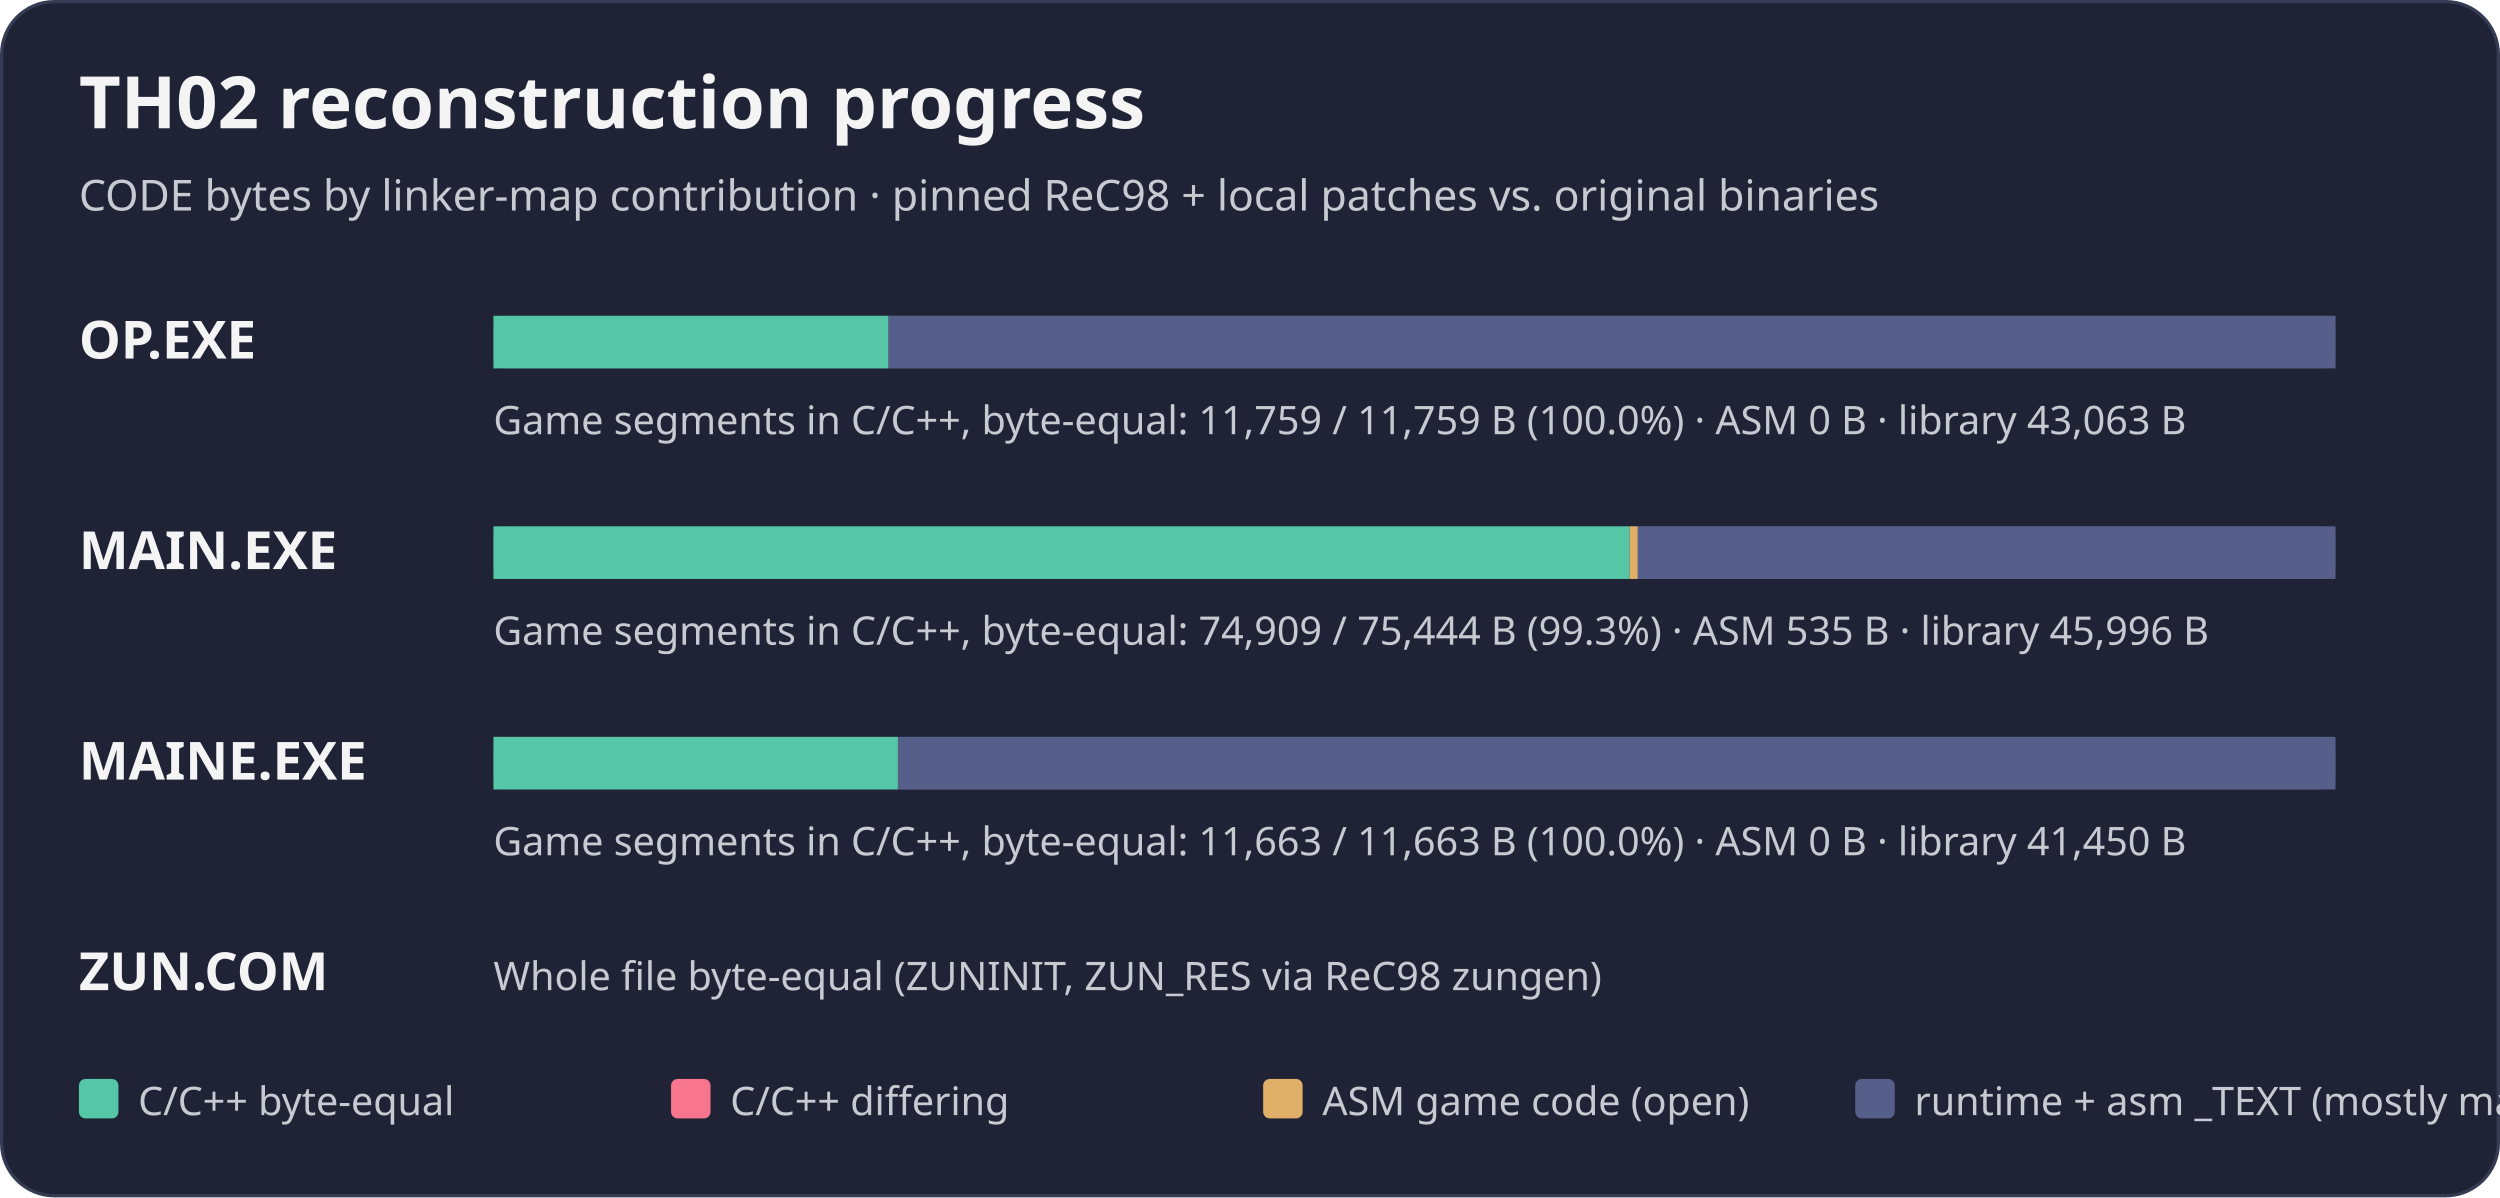
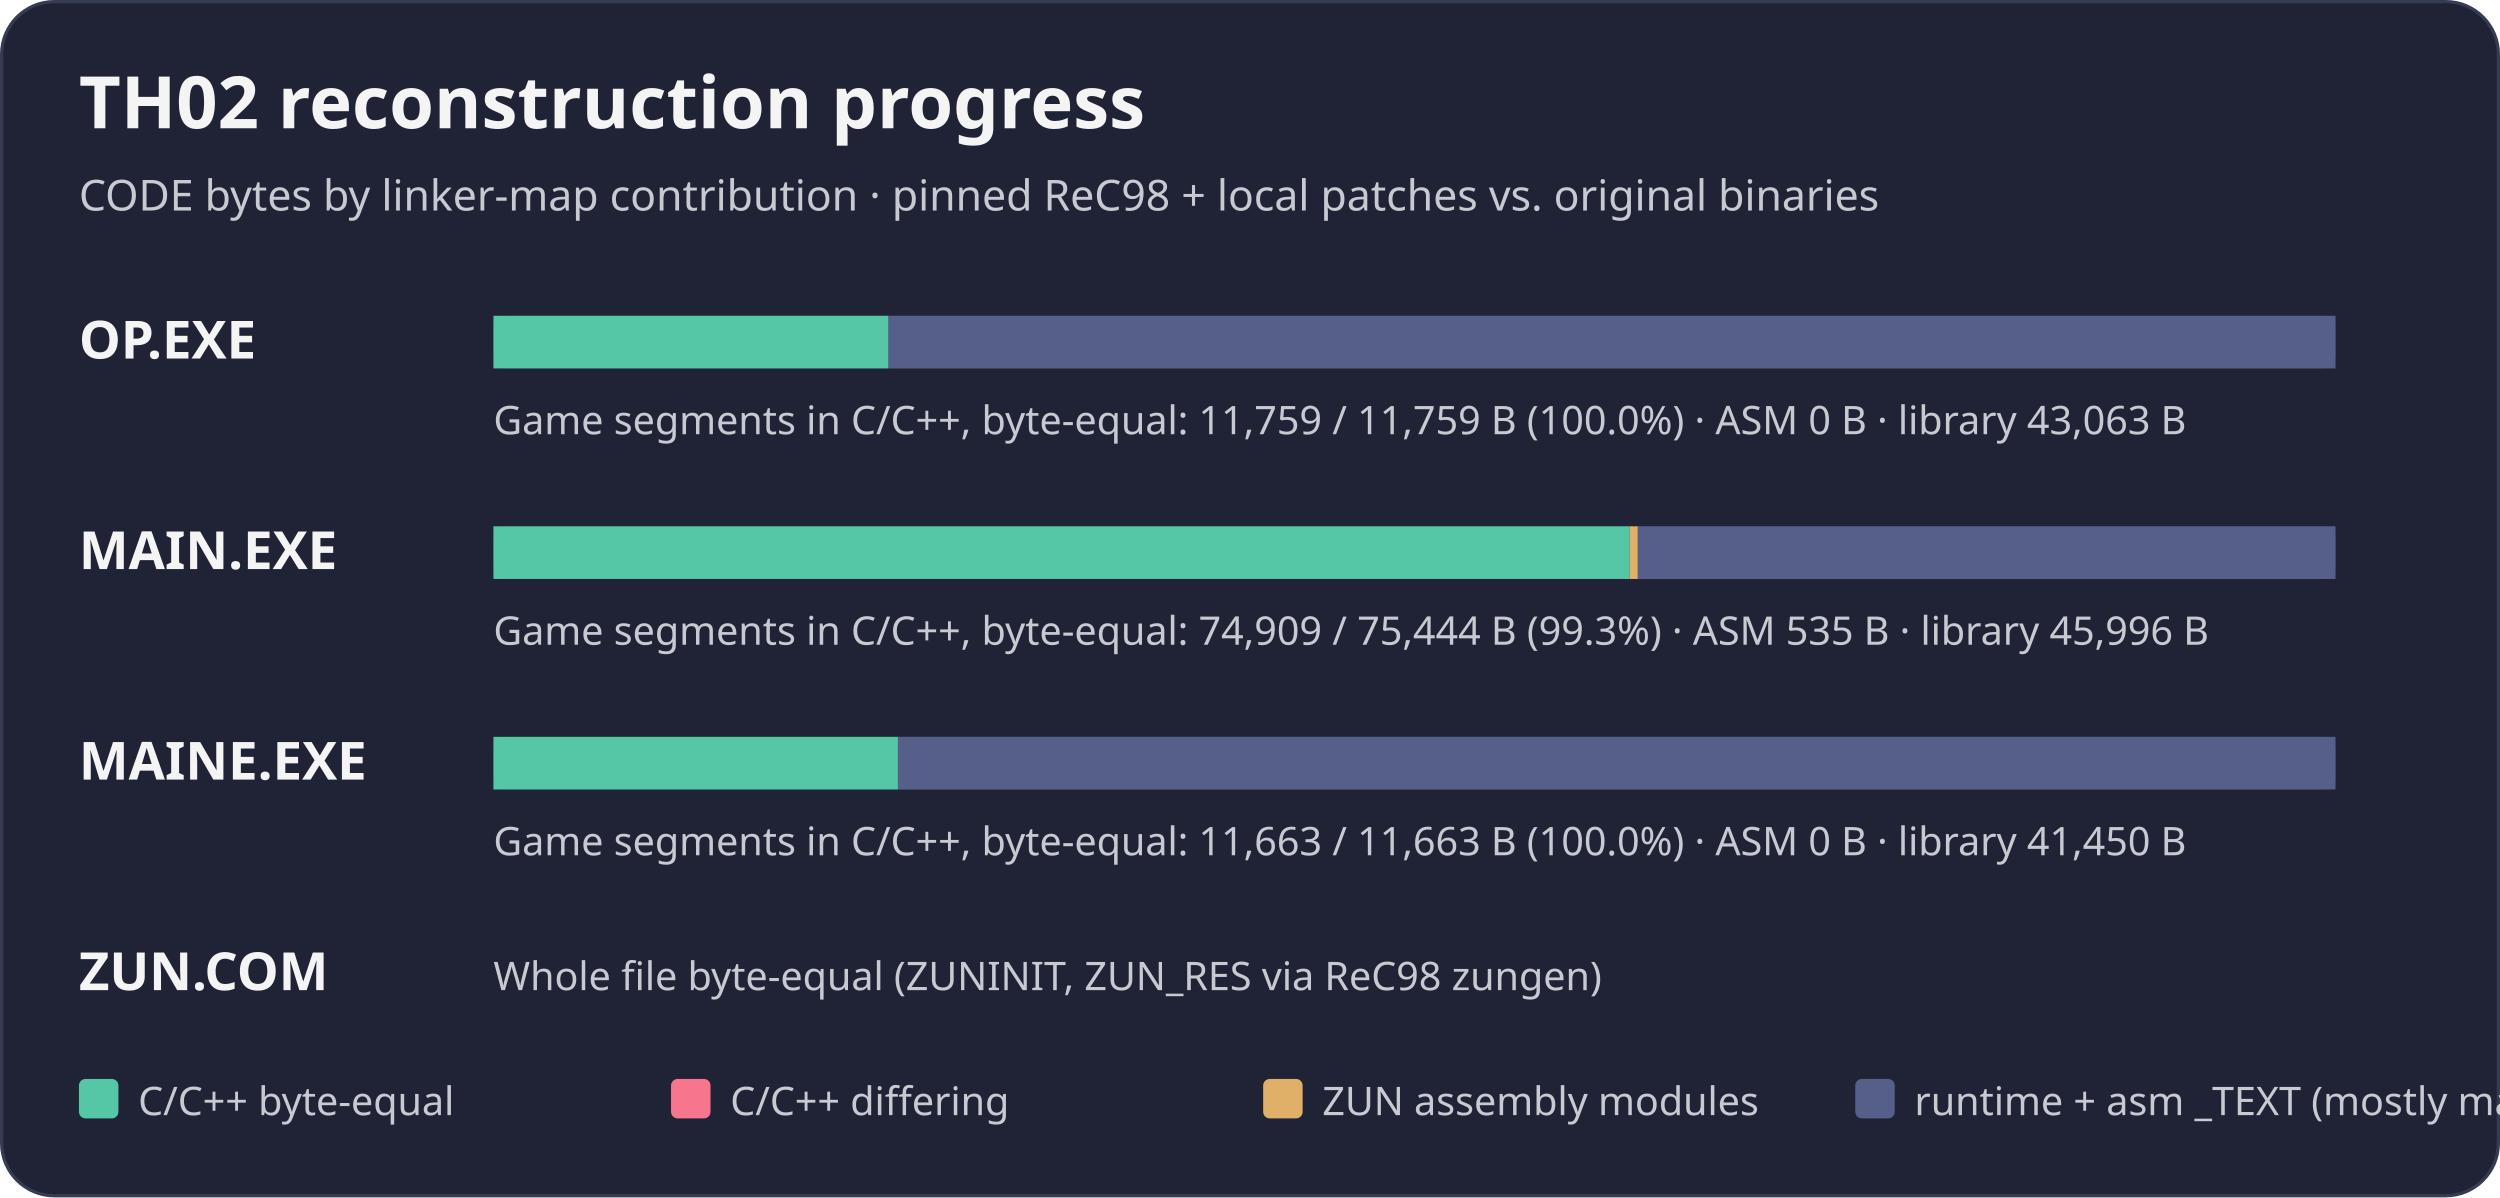
<svg xmlns="http://www.w3.org/2000/svg" width="760" height="364" viewBox="0 0 760 364" role="img" aria-label="TH02 reconstruction progress">
  <rect x="0.5" y="0.5" width="759" height="363" rx="16" fill="#1f2335" stroke="#353b52" />
  <text x="24" y="39" fill="#f4f4f5" font-family="sans-serif" font-size="22" font-weight="600">TH02 reconstruction progress</text>
  <text x="24" y="64" fill="#c8cad2" font-family="sans-serif" font-size="13">CODE bytes by linker-map contribution · pinned ReC98 + local patches vs. original binaries</text>
  <text x="24" y="109" fill="#f4f4f5" font-family="sans-serif" font-size="16" font-weight="600">OP.EXE</text>
  <rect x="150" y="96" width="560" height="16" rx="4" fill="#353b52" />
  <rect x="150.00" y="96" width="120.12" height="16" fill="#55c7a6" />
  <rect x="270.12" y="96" width="439.88" height="16" fill="#565f89" />
  <text x="150" y="132" fill="#c8cad2" font-family="sans-serif" font-size="12">Game segments in C/C++, byte-equal: 11,759 / 11,759 B (100.0%) · ASM 0 B · library 43,063 B</text>
  <text x="24" y="173" fill="#f4f4f5" font-family="sans-serif" font-size="16" font-weight="600">MAIN.EXE</text>
  <rect x="150" y="160" width="560" height="16" rx="4" fill="#353b52" />
  <rect x="150.00" y="160" width="345.43" height="16" fill="#55c7a6" />
  <rect x="495.43" y="160" width="2.47" height="16" fill="#e0af68" />
  <rect x="497.90" y="160" width="212.10" height="16" fill="#565f89" />
  <text x="150" y="196" fill="#c8cad2" font-family="sans-serif" font-size="12">Game segments in C/C++, byte-equal: 74,909 / 75,444 B (99.3%) · ASM 535 B · library 45,996 B</text>
  <text x="24" y="237" fill="#f4f4f5" font-family="sans-serif" font-size="16" font-weight="600">MAINE.EXE</text>
  <rect x="150" y="224" width="560" height="16" rx="4" fill="#353b52" />
  <rect x="150.00" y="224" width="122.97" height="16" fill="#55c7a6" />
  <rect x="272.97" y="224" width="437.03" height="16" fill="#565f89" />
  <text x="150" y="260" fill="#c8cad2" font-family="sans-serif" font-size="12">Game segments in C/C++, byte-equal: 11,663 / 11,663 B (100.0%) · ASM 0 B · library 41,450 B</text>
  <text x="24" y="301" fill="#f4f4f5" font-family="sans-serif" font-size="16" font-weight="600">ZUN.COM</text>
  <text x="150" y="301" fill="#c8cad2" font-family="sans-serif" font-size="12">Whole file byte-equal (ZUNINIT, ZUN_RES via ReC98 zungen)</text>
  <rect x="24" y="328" width="12" height="12" rx="2" fill="#55c7a6" />
  <text x="42" y="339" fill="#c8cad2" font-family="sans-serif" font-size="12">C/C++ byte-equal</text>
  <rect x="204" y="328" width="12" height="12" rx="2" fill="#f7768e" />
  <text x="222" y="339" fill="#c8cad2" font-family="sans-serif" font-size="12">C/C++ differing</text>
  <rect x="384" y="328" width="12" height="12" rx="2" fill="#e0af68" />
-   <text x="402" y="339" fill="#c8cad2" font-family="sans-serif" font-size="12">ASM game code (open)</text>
+   <text x="402" y="339" fill="#c8cad2" font-family="sans-serif" font-size="12">ZUN assembly modules</text>
  <rect x="564" y="328" width="12" height="12" rx="2" fill="#565f89" />
  <text x="582" y="339" fill="#c8cad2" font-family="sans-serif" font-size="12">runtime + asm _TEXT (mostly master.lib)</text>
</svg>
